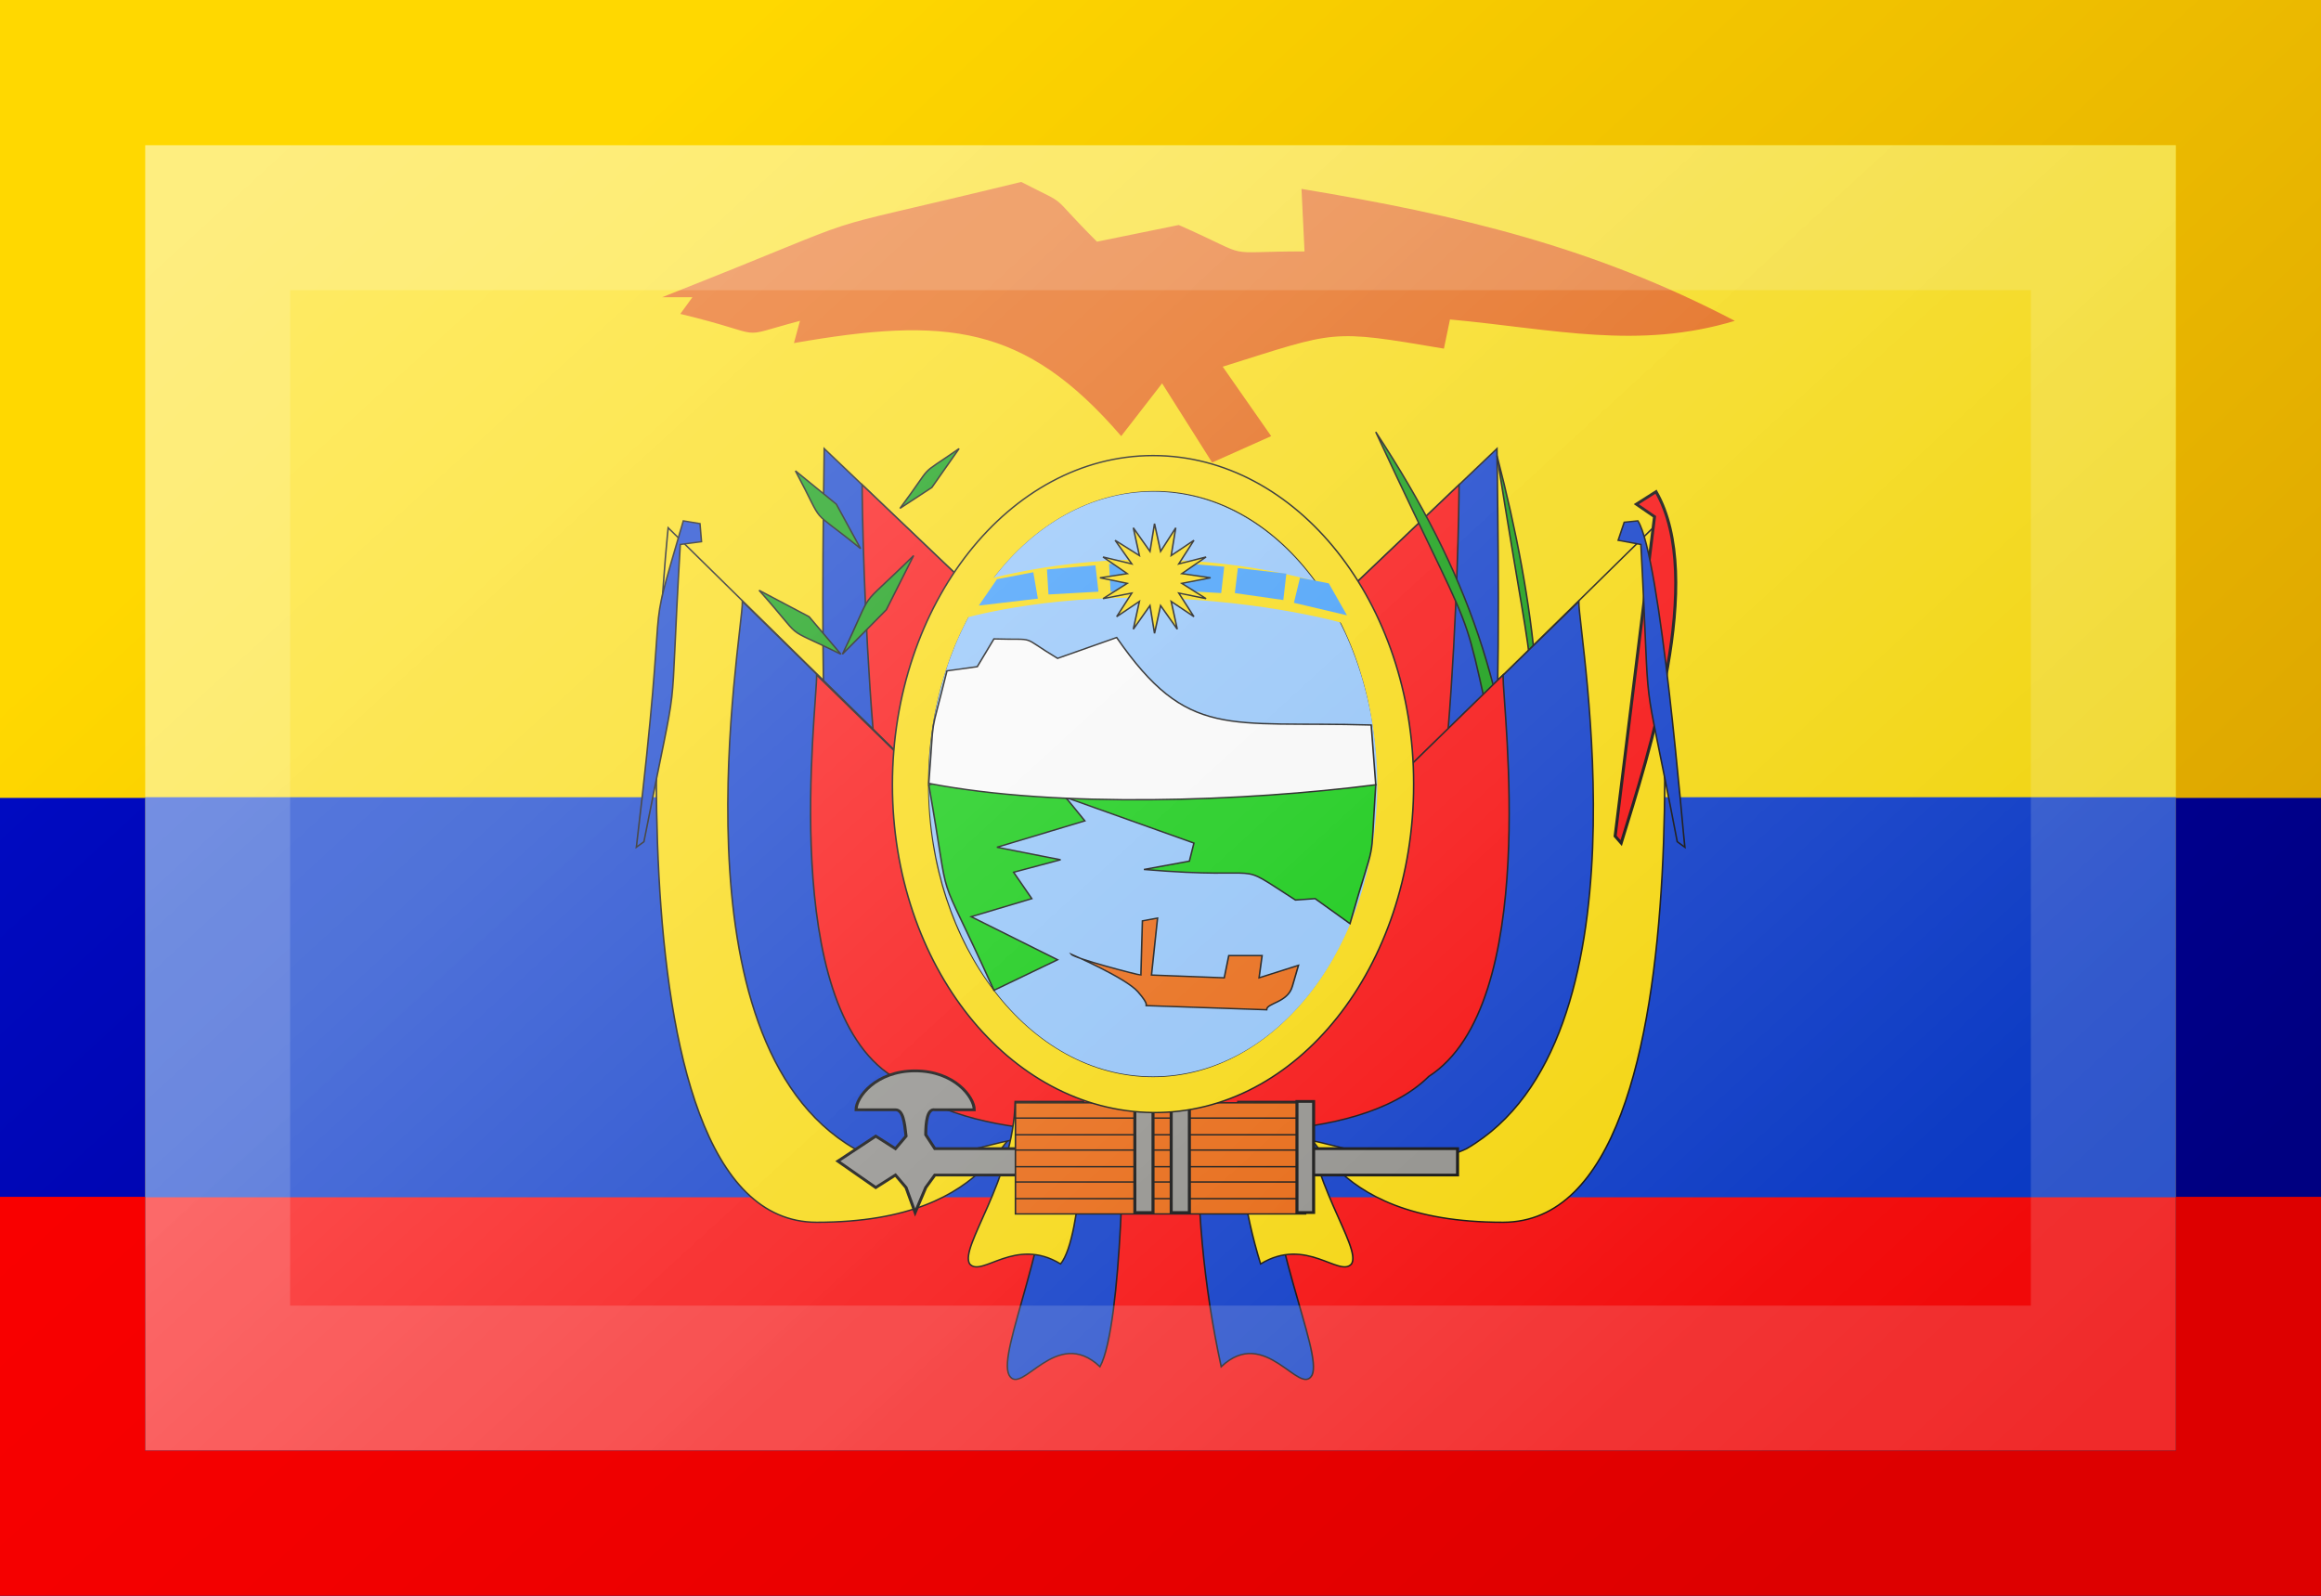
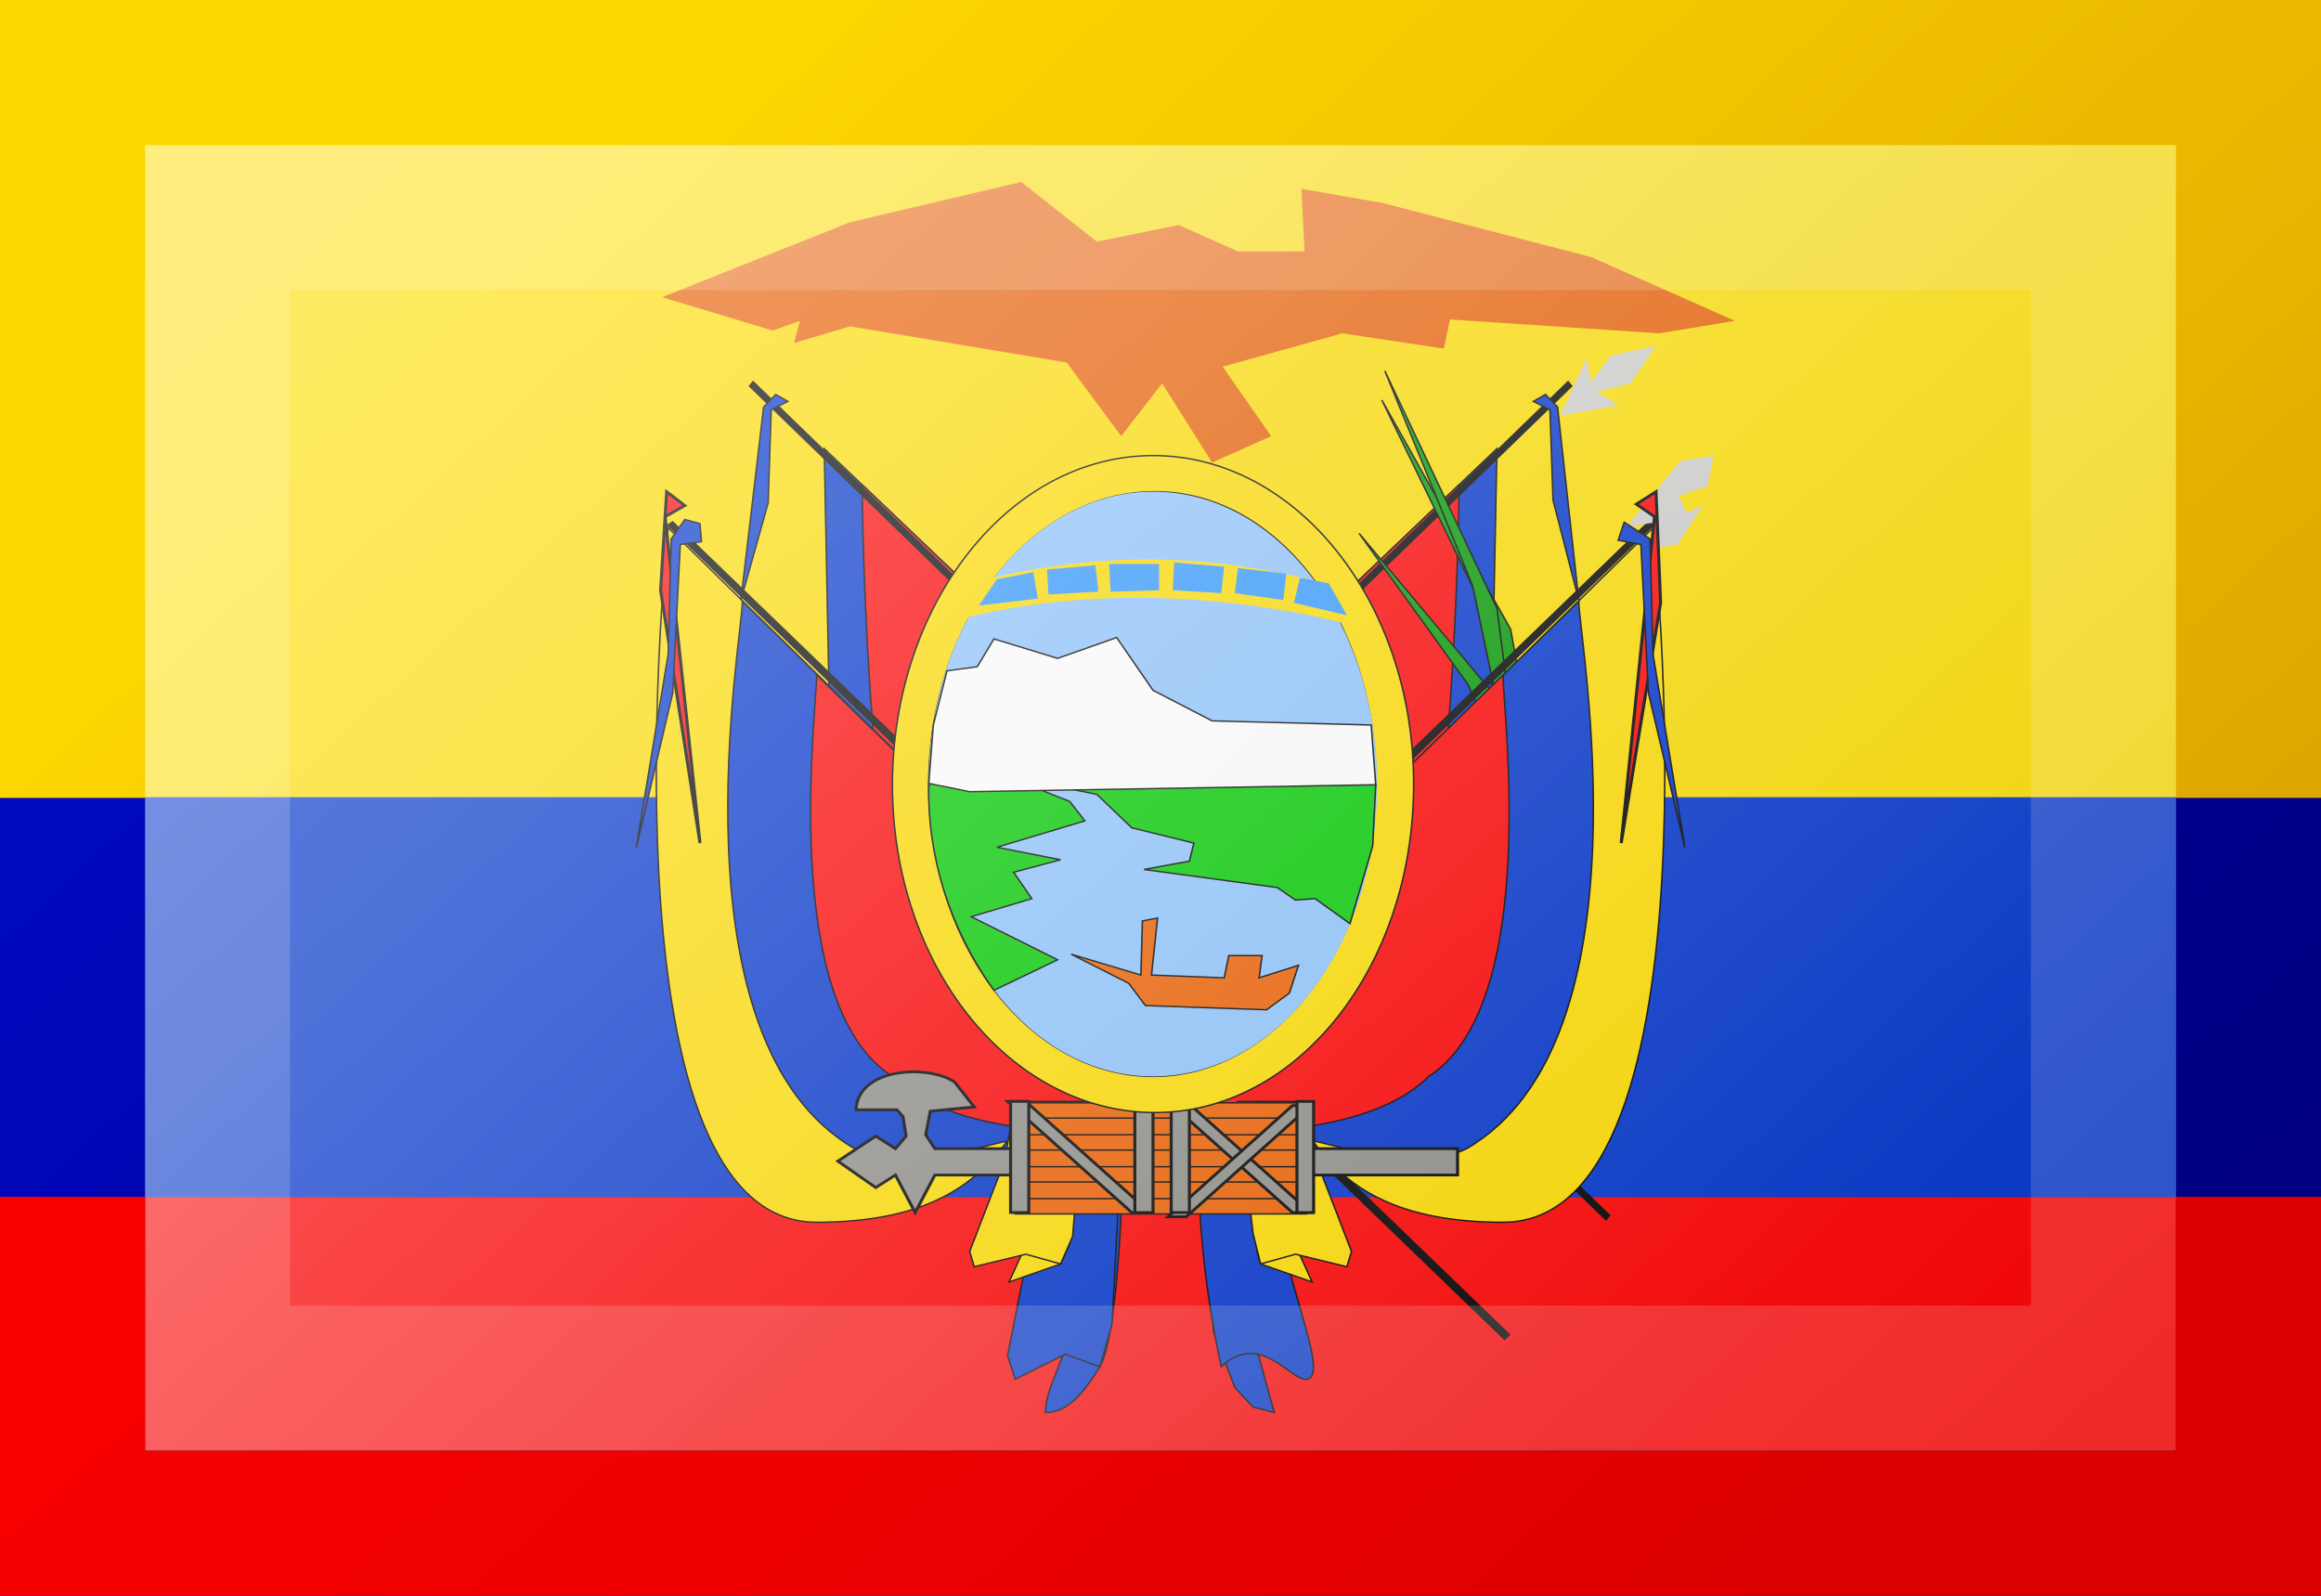
<svg xmlns="http://www.w3.org/2000/svg" xmlns:xlink="http://www.w3.org/1999/xlink" width="16" height="11" viewBox="0 0 16 11">
  <defs>
    <linearGradient id="fec-gloss" gradientUnits="userSpaceOnUse" x1="1.352" y1="1.476" x2="11.384" y2="12.430">
      <stop offset="0.000" stop-color="#fff" stop-opacity="0.400" />
      <stop offset="0.308" stop-color="#fff" stop-opacity="0.314" />
      <stop offset="0.856" stop-color="#fff" stop-opacity="0.061" />
      <stop offset="1.000" stop-color="#fff" stop-opacity="0.021" />
    </linearGradient>
    <linearGradient id="fec-shade" gradientUnits="userSpaceOnUse" x1="2.739" y1="2.991" x2="11.482" y2="12.537">
      <stop offset="0.000" stop-color="#000" stop-opacity="0.000" />
      <stop offset="1.000" stop-color="#000" stop-opacity="0.060" />
    </linearGradient>
    <linearGradient id="fec-edge" x1="2.39" x2="11.08" y1="2.61" y2="12.09" gradientUnits="userSpaceOnUse">
      <stop offset="0" stop-color="#ffd800" />
      <stop offset=".46" stop-color="#efbf00" />
      <stop offset="1" stop-color="#d9a000" />
    </linearGradient>
    <linearGradient id="fec-edge1" x1="2.39" x2="11.08" y1="2.61" y2="12.09" gradientUnits="userSpaceOnUse">
      <stop offset="0" stop-color="#000cc4" />
      <stop offset=".46" stop-color="#0000a5" />
      <stop offset="1" stop-color="#000081" />
    </linearGradient>
    <linearGradient id="fec-edge2" x1="2.39" x2="11.08" y1="2.61" y2="12.09" gradientUnits="userSpaceOnUse">
      <stop offset="0" stop-color="red" />
      <stop offset=".46" stop-color="#f20000" />
      <stop offset="1" stop-color="#d00" />
    </linearGradient>
    <clipPath id="fec-clip">
      <rect width="16" height="11" />
    </clipPath>
  </defs>
  <g clip-path="url(#fec-clip)">
    <g id="fec-art">
      <g transform="scale(1.04447 0.95743)">
        <g fill-rule="evenodd">
          <path fill="#fddd00" d="M0 0h15.32v11.49H0z" />
          <path fill="#03c" d="M0 5.74h15.32v5.75H0z" />
          <path fill="red" d="M0 8.62h15.32v2.87H0z" />
        </g>
        <g fill-rule="evenodd" />
-         <path fill="#03c" fill-rule="evenodd" stroke="#000" stroke-width=".01" d="M5.44 3.23c0 .27-.09 4.13.3 4.13s.95-.27.95-.27V4.53z" />
+         <path fill="#03c" fill-rule="evenodd" stroke="#000" stroke-width=".01" d="M5.44 3.23l.06 3.3.13.7.2.13.86-.27v-2.56z" />
        <path fill="red" fill-rule="evenodd" stroke="#000" stroke-width=".01" d="M5.69 3.49c0 .27.05 3.33.43 3.33h.57V4.53z" />
+         <path fill-rule="evenodd" d="m4.94 2.78 1.73 1.83.03-.04-1.73-1.83z" />
        <path fill="#fd0" fill-rule="evenodd" stroke="#000" stroke-width=".01" d="M4.41 3.8s-.49 5 .98 5c1.23 0 1.23-.79 1.48-.79l-.25-1.84z" />
-         <g stroke="#000">
-           <path fill="#090" fill-rule="evenodd" stroke-width=".01" d="M6.15 3.51L5.94 3.66C6.18 3.31 6.04 3.45 6.33 3.23L6.15 3.51zM5.52 3.63L5.68 3.95C5.32 3.63 5.46 3.82 5.25 3.39L5.52 3.63zM5.34 4.44L5.55 4.71C5.14 4.49 5.33 4.64 5.01 4.25L5.34 4.44zM5.85 4.39L5.56 4.71C5.79 4.19 5.63 4.43 6.03 4L5.85 4.39z" />
-         </g>
+         <g stroke="#000" />
        <path fill="#03c" fill-rule="evenodd" stroke="#000" stroke-width=".01" d="M4.9 4.33c0 .26-.49 3.16.74 3.94.49.26 1.23-.26 1.23 0l-.25-2.1z" />
        <path fill="red" fill-rule="evenodd" stroke="#000" stroke-width=".01" d="M5.39 4.86c0 .26-.25 2.37.5 2.89.49.53 1.72.38 1.72.38l-.99-1.96z" />
-         <path fill="#03c" fill-rule="evenodd" stroke="#000" stroke-width=".01" d="M4.49 3.92C4.41 5.39 4.5 4.67 4.25 6.06L4.2 6.1C4.43 4 4.24 4.76 4.51 3.75L4.62 3.77L4.63 3.9L4.49 3.92z" />
-         <g fill-rule="evenodd" />
+         <path fill-rule="evenodd" d="m4.4 3.78 2.27 2.4.04-.04-2.27-2.39z" />
+         <path fill="#03c" fill-rule="evenodd" stroke="#000" stroke-width=".01" d="M5.09 2.95l-.02.67-.18.7.15-1.39.08-.09.08.05z" />
+         <path fill="red" fill-rule="evenodd" stroke="#000" stroke-width=".02" d="M4.39 3.72l.23 2.35-.26-1.82.04-.71.12.1z" />
+         <path fill="#03c" fill-rule="evenodd" stroke="#000" stroke-width=".01" d="M4.49 3.92l-.05 1.07-.24 1.11.21-1.39.02-.83.09-.14.1.03.01.13z" />
        <g fill-rule="evenodd">
-           <path fill="#03c" stroke="#000" stroke-width=".01" d="M9.88 3.23c0 .27.09 4.13-.3 4.13s-.95-.27-.96-.27l.01-2.56z" />
+           <path d="m8.87 6.96 1.73 1.83.03-.04L8.9 6.92zm-1.21.3 2.27 2.39.04-.04L7.7 7.22z" />
+         </g>
+         <g fill-rule="evenodd">
+           <path fill="#03c" stroke="#000" stroke-width=".01" d="M9.88 3.23l-.06 3.3-.13.7-.2.13-.87-.27.01-2.56z" />
          <path fill="red" stroke="#000" stroke-width=".01" d="M9.63 3.49c0 .27-.05 3.33-.43 3.33h-.58l.01-2.29z" />
+           <path d="M10.38 2.78 8.65 4.61l-.03-.04 1.73-1.83z" />
          <g fill="#090" stroke="#000" stroke-width=".01">
-             <path d="M9.88 3.28C10.18 5.35 10.1 4.31 10.11 6.41C10.23 5.3 10.14 4.37 9.88 3.28zM9.08 3.11C9.89 5.01 9.56 4 10.03 6.16C9.95 4.97 9.7 4.14 9.08 3.11z" />
+             <path d="M9.12 2.88l.7 1.57.44 1.82-.29-1.74z" />
+             <path d="M8.97 3.84l.72 1.09.59 1.45-.45-1.42z" />
+             <path d="M9.14 2.67l.58 1.55.37 1.92-.21-1.76z" />
          </g>
          <path fill="#fd0" stroke="#000" stroke-width=".01" d="M10.91 3.8s.49 5-.99 5c-1.23 0-1.23-.79-1.47-.79l.25-1.84z" />
          <path fill="#03c" stroke="#000" stroke-width=".01" d="M10.42 4.33c0 .26.49 3.16-.74 3.94-.49.26-1.23-.26-1.23 0l.24-2.1z" />
          <path fill="red" stroke="#000" stroke-width=".01" d="M9.92 4.86c0 .26.25 2.37-.49 2.89-.49.53-1.72.38-1.72.38l.98-1.96z" />
-           <path fill="red" stroke="#000" stroke-width=".02" d="M10.92 3.72L10.66 6.02L10.7 6.07C10.88 5.43 11.26 4.17 10.93 3.54L10.8 3.63L10.92 3.72z" />
-           <path fill="#03c" stroke="#000" stroke-width=".01" d="M10.83 3.92C10.9 5.35 10.82 4.64 11.07 6.06L11.12 6.1C11.11 6.02 10.96 4 10.81 3.75L10.72 3.76L10.68 3.89L10.83 3.92z" />
+           <path d="m10.92 3.78-2.27 2.4-.04-.04 2.27-2.39z" />
+           <path fill="#cececc" d="M11.27 3.5l-.19.07.05.12.11-.05-.17.28-.12.02-.03-.18-.19.04.36-.48.22-.04zm-.34-1.01-.17.27-.22.06.14.1-.38.07.17-.41.03.17.13-.19z" />
+           <path fill="#03c" stroke="#000" stroke-width=".01" d="M10.23 2.95l.02.65.17.72-.14-1.39-.08-.09-.08.05z" />
+           <path fill="red" stroke="#000" stroke-width=".02" d="M10.92 3.72l-.22 2.35.26-1.73-.03-.8-.13.09z" />
+           <path fill="#03c" stroke="#000" stroke-width=".01" d="M10.83 3.92l.05 1.07.24 1.11-.21-1.39-.02-.83-.17-.12-.04.13z" />
        </g>
        <g fill-rule="evenodd" stroke="#000" stroke-width=".01">
-           <path fill="#03c" d="M6.96 8.06c-.01.87-.38 1.67-.3 1.84.08.16.31-.36.6-.06.15-.3.16-1.8.15-1.78z" />
-           <path fill="#fd0" d="M6.7 7.93c-.01.57-.37 1.05-.3 1.17.08.1.3-.2.6 0 .15-.2.16-1.19.15-1.17z" />
+           <path fill="#03c" d="M7.26 8.06c0 1.48-.36 1.81-.36 2.11.15 0 .25-.14.36-.33.15-.3.16-1.8.15-1.78z" />
+           <path fill="#03c" d="M6.96 8.06l-.31 1.7.05.17.33-.18.23.09.08-.31.07-1.47z" />
+           <path fill="#fd0" d="M7 7.93l-.07.65-.27.65.34-.13.06-.14.09-1.02z" />
+           <path fill="#fd0" d="M6.7 7.93l-.07.43-.23.65.03.11.34-.09.23.07.08-.2.07-.97z" />
+           <path fill="#03c" d="M8.06 8.06l.08 1.04.27 1.07-.14-.04-.12-.14-.14-.4-.1-1.53z" />
          <path fill="#03c" d="M8.35 8.06c.01.87.38 1.67.31 1.84-.08.16-.31-.36-.6-.06a8 8 0 0 1-.15-1.78z" />
-           <path fill="#fd0" d="M8.62 7.93c.01.57.37 1.05.3 1.17-.08.1-.3-.2-.6 0a4 4 0 0 1-.15-1.17z" />
+           <path fill="#fd0" d="M8.32 7.93l.07.65.27.65-.34-.13-.02-.07-.13-1.08z" />
+           <path fill="#fd0" d="M8.62 7.93l.07.43.23.65-.03.11-.34-.09-.23.07-.05-.22-.1-.95z" />
        </g>
        <g fill-rule="evenodd" stroke="#000">
-           <path fill="#908f8a" stroke-width=".02" d="m5.78 8.18-.25.18.25.19.13-.09.07.09.06.18.07-.18.06-.09h3.45v-.19H6.17l-.06-.1c0-.09.01-.19.06-.18h.26c0-.09-.13-.28-.39-.28s-.39.19-.39.28h.26c.05 0 .06.09.07.19l-.07.09z" />
-           <path fill="#ef6000" stroke-width=".01" d="M6.702 8.63L8.617 8.63L8.617 8.74L6.702 8.74zM6.702 8.51L8.617 8.51L8.617 8.63L6.702 8.63zM6.702 8.4L8.617 8.4L8.617 8.51L6.702 8.51zM6.702 8.28L8.617 8.28L8.617 8.4L6.702 8.4zM6.702 8.17L8.617 8.17L8.617 8.28L6.702 8.28zM6.702 8.05L8.617 8.05L8.617 8.17L6.702 8.17zM6.702 7.94L8.617 7.94L8.617 8.05L6.702 8.05z" />
+           <path fill="#908f8a" stroke-width=".02" d="M5.78 8.18l-.25.18.25.19.13-.09.13.27.13-.27h3.45v-.19h-3.45l-.06-.1.03-.17.29-.03-.13-.18c-.18-.13-.64-.1-.65.2h.27l.04.05.02.14-.07.09z" />
+           <path fill="#ef6000" stroke-width=".01" d="M6.7 8.63h1.92v.11h-1.92zm0-.12h1.92v.12h-1.92zm0-.11h1.92v.11h-1.92zm0-.12h1.92v.12h-1.92zm0-.11h1.92v.11h-1.92zm0-.12h1.92v.12h-1.92zm0-.11h1.92v.11h-1.92z" />
+           <path fill="#908f8a" stroke-width=".02" d="m6.65 7.93.82.8h.12l-.82-.8z" />
+           <path fill="#908f8a" stroke-width=".02" d="M6.67 7.93v.8h.12v-.8zm1.04 0 .82.8h.12l-.82-.8z" />
+           <path fill="#908f8a" stroke-width=".02" d="m7.71 8.76.82-.8h.12l-.82.8z" />
          <path fill="#908f8a" stroke-width=".02" d="M8.56 7.93v.8h.11v-.8zm-.83 0v.8h.12v-.8zm-.24 0v.8h.12v-.8z" />
        </g>
        <g fill="#fd0" fill-rule="evenodd" stroke="#000" stroke-width=".01">
          <path d="M9.33 5.65c0 1.31-.77 2.37-1.72 2.36S5.89 6.95 5.89 5.65s.77-2.37 1.72-2.37 1.72 1.06 1.72 2.36zm-.25 0c0 1.16-.66 2.1-1.47 2.1s-1.48-.94-1.48-2.1.66-2.1 1.48-2.11 1.48.94 1.47 2.11z" />
        </g>
        <path fill="#8fc5ff" fill-rule="evenodd" d="M9.09 5.65c0 1.16-.66 2.1-1.48 2.1s-1.47-.94-1.48-2.1.66-2.11 1.48-2.11 1.48.94 1.48 2.11" />
-         <path fill="#0c0" fill-rule="evenodd" stroke="#000" stroke-width=".01" d="M9.08 5.65C9.04 6.3 9.09 5.96 8.91 6.65L8.68 6.47L8.55 6.48C8.12 6.18 8.42 6.34 7.55 6.26L7.85 6.2L7.88 6.07L6.62 5.58C7.09 5.76 6.94 5.62 7.16 5.91L6.58 6.1L7 6.19L6.69 6.28L6.81 6.47L6.41 6.6L6.98 6.91L6.56 7.13C6.15 6.14 6.29 6.64 6.13 5.65C7.24 5.38 7.87 5.5 9.08 5.65z" />
-         <path fill="#fff" fill-rule="evenodd" stroke="#000" stroke-width=".01" d="M9.08 5.65C8.22 5.77 6.98 5.82 6.13 5.64C6.17 5.09 6.13 5.36 6.25 4.83L6.45 4.8L6.56 4.6C6.86 4.61 6.72 4.57 6.98 4.74L7.37 4.59C7.84 5.33 8.1 5.19 9.05 5.22L9.08 5.65z" />
-         <path fill="#ef6000" fill-rule="evenodd" stroke="#000" stroke-width=".01" d="M7.07 6.87s.36.17.44.27.05.1.05.1l.8.03c0-.05.14-.05.17-.17l.04-.15-.26.09.02-.16h-.22l-.03.16-.48-.02.04-.41-.1.02-.01.39c-.02 0-.44-.12-.46-.15z" />
+         <path fill="#0c0" fill-rule="evenodd" stroke="#000" stroke-width=".01" d="M9.08 5.65l-.02.44-.15.56-.23-.18-.13.01-.12-.09-.88-.13.3-.06.03-.13-.41-.11-.23-.24-.62-.14.44.19.1.14-.58.19.42.09-.31.09.12.19-.4.13.57.31-.42.22c-.29-.44-.44-.96-.43-1.48l.54-.18 1.36-.02z" />
+         <path fill="#fff" fill-rule="evenodd" stroke="#000" stroke-width=".01" d="M9.08 5.65l-2.68.05-.27-.06.03-.42.09-.39.2-.03.11-.2.42.14.39-.15.24.38.39.22 1.05.03z" />
+         <path fill="#ef6000" fill-rule="evenodd" stroke="#000" stroke-width=".01" d="M7.07 6.87l.38.21.11.16.8.03.15-.12.06-.2-.26.09.02-.16h-.22l-.03.16-.48-.02.04-.41-.1.02-.01.39z" />
        <path fill="#fedd00" fill-rule="evenodd" stroke="#fedd00" stroke-width=".01" d="M6.35 4.45s.52-.17 1.27-.15 1.28.19 1.27.19l-.14-.28a4 4 0 0 0-2.25-.03z" />
        <path fill="#39f" fill-rule="evenodd" d="M7.32 4.06h.33v.19l-.32.01zm-.74.11-.12.19.39-.05-.03-.19zm.33-.07.32-.03.02.19-.33.02zm1.17-.02-.33-.03-.01.2.32.02zm.69.12.12.23-.35-.09.04-.18zm-.28-.07-.32-.04-.02.18.32.05z" />
-         <path fill="#fd0" fill-rule="evenodd" stroke="#000" stroke-width=".01" d="m7.62 4.56-.03-.2-.11.17.04-.2-.15.11.1-.17-.19.04.16-.11-.18-.04.18-.03-.16-.12.19.05-.11-.17.16.11-.04-.2.11.17.03-.2.04.2.1-.17-.03.2.15-.11-.1.17.18-.05-.16.12.19.03-.19.04.16.11-.18-.04.1.17-.15-.11.04.2-.11-.17z" />
-         <path fill="#e85d00" fill-rule="evenodd" d="M4.37 2.14C5.95 1.46 5.16 1.73 6.74 1.31C7.08 1.5 6.9 1.37 7.24 1.74L7.78 1.62C8.3 1.87 8.03 1.81 8.61 1.81L8.59 1.36C9.64 1.55 10.52 1.78 11.45 2.31C10.81 2.52 10.26 2.37 9.57 2.3L9.53 2.51C8.77 2.37 8.83 2.38 8.07 2.64L8.39 3.14L8 3.33L7.67 2.76L7.4 3.14C6.76 2.33 6.24 2.28 5.24 2.47L5.28 2.31C4.83 2.44 5.1 2.42 4.49 2.26L4.57 2.14L4.37 2.14z" />
+         <path fill="#e85d00" fill-rule="evenodd" d="M4.37 2.14l1.24-.54 1.13-.29.5.43.54-.12.39.19h.44l-.02-.45.53.1 1.38.39.95.46-.5.09-1.38-.1-.04.21-.67-.11-.79.24.32.5-.39.19-.33-.57-.27.38-.36-.53-1.43-.26-.37.12.04-.16-.18.07z" />
      </g>
    </g>
    <use xlink:href="#fec-art" />
    <use xlink:href="#fec-art" />
    <rect x="1" y="1" width="14" height="9" fill="url(#fec-gloss)" />
    <path d="M1 1h14v9H1zM2 2v7h12V2z" fill="#fff" fill-opacity="0.164" fill-rule="evenodd" />
    <rect x="1" y="1" width="14" height="9" fill="url(#fec-shade)" />
    <g fill-rule="evenodd">
      <path fill="url(#fec-edge)" d="M0 0h16v1H0zm16 10v1H0v-1zM1 1v9H0V1zm15 0v9h-1V1z" />
      <path fill="url(#fec-edge1)" d="M16 10v1H0v-1zM0 5.5h1V10H0zm15 0h1V10h-1z" />
      <path fill="url(#fec-edge2)" d="M16 10v1H0v-1zM0 8.25h1V10H0zm15 0h1V10h-1z" />
    </g>
  </g>
</svg>
